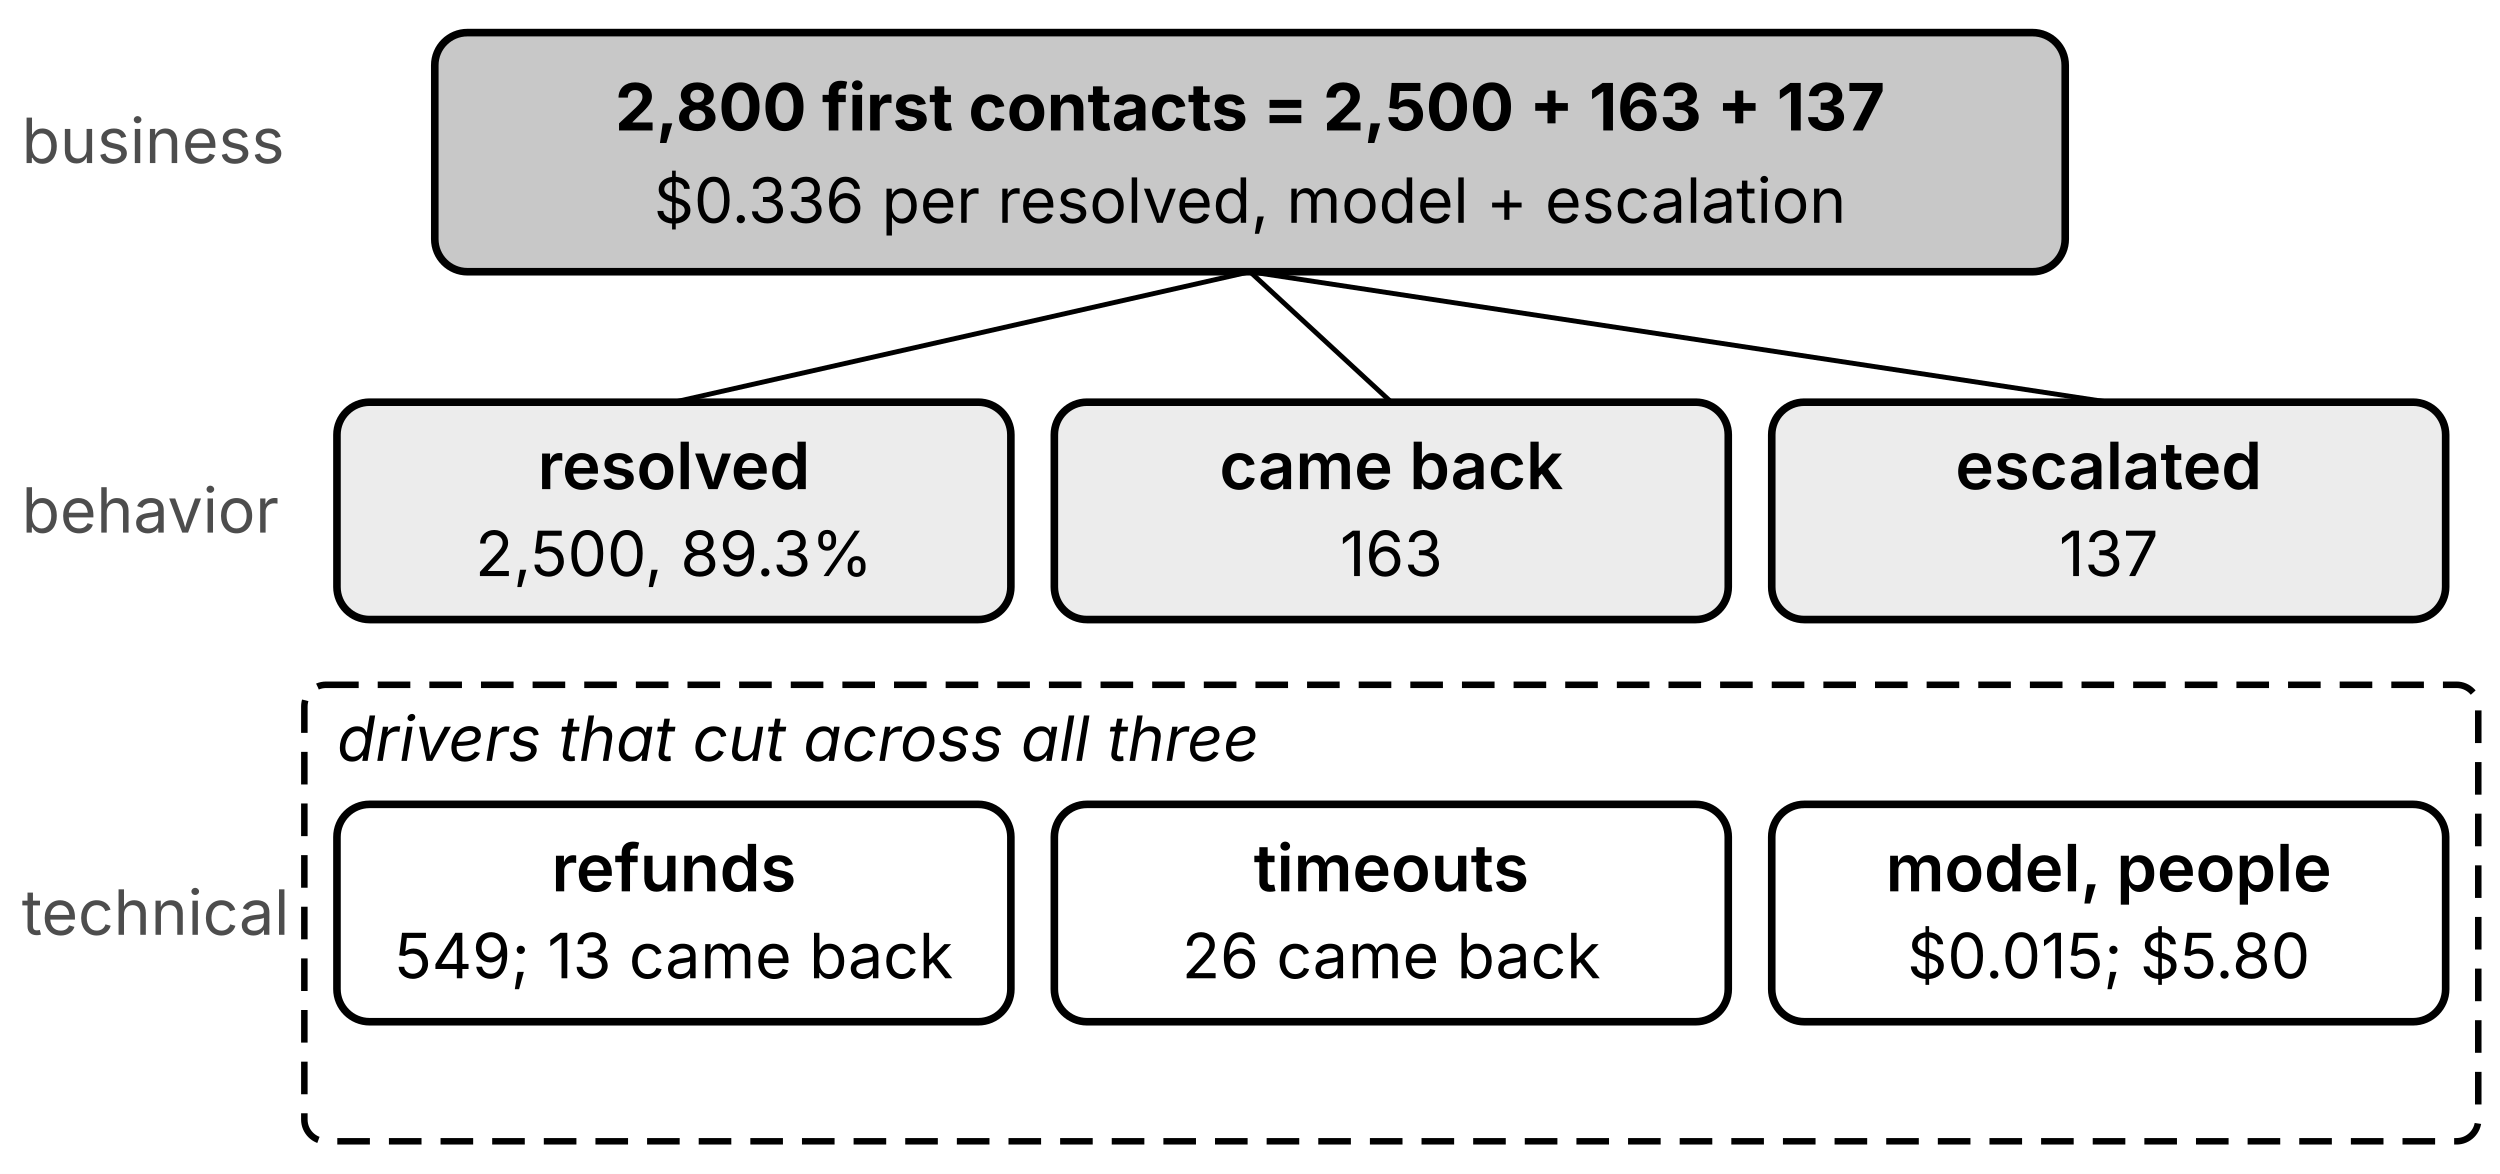
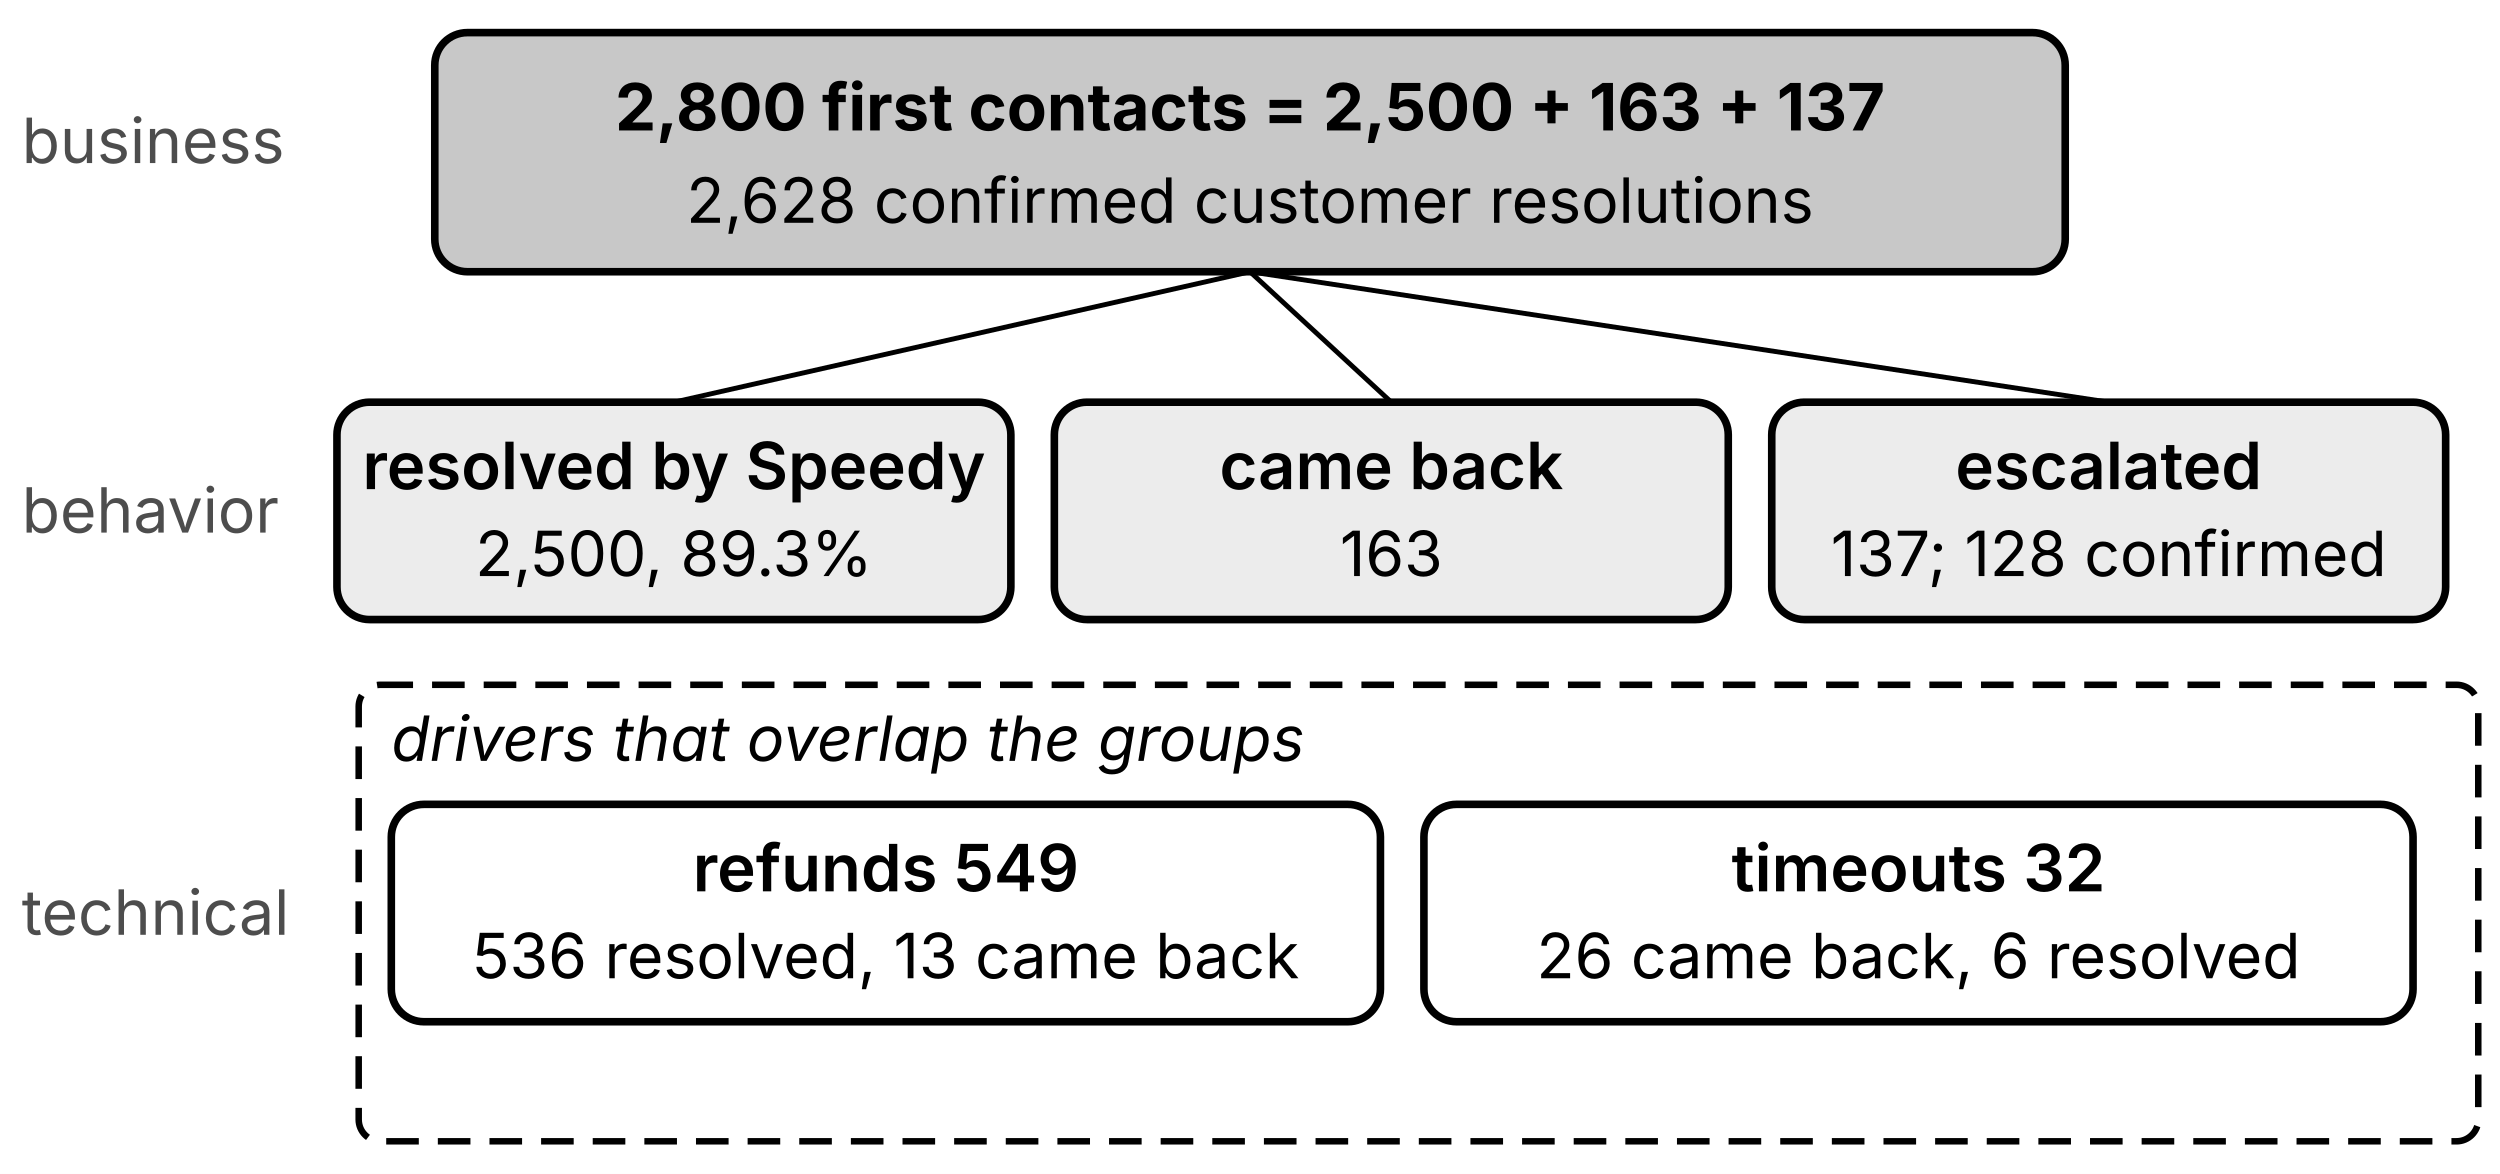
<svg xmlns="http://www.w3.org/2000/svg" width="4.6in" height="2.16in" viewBox="0 0 460 216">
  <defs>
    <marker id="call" viewBox="0 0 10 10" refX="9" refY="5" markerWidth="7" markerHeight="7" orient="auto-start-reverse">
      <path d="M0,0 L10,5 L0,10 z" fill="#000000" />
    </marker>
    <marker id="trace" viewBox="0 0 10 10" refX="9" refY="5" markerWidth="8" markerHeight="8" orient="auto-start-reverse">
      <path d="M1,1 L9,5 L1,9" fill="none" stroke="#000000" stroke-width="1.3" />
    </marker>
  </defs>
  <rect width="460" height="216" fill="#ffffff" />
  <rect x="80" y="6" width="300" height="44" rx="6" fill="#c8c8c8" stroke="#000000" stroke-width="1.4" />
  <text x="230" y="24.0" font-family="Inter, 'DejaVu Sans', sans-serif" font-size="12" font-weight="700" text-anchor="middle" fill="#000000">2,800 first contacts = 2,500 + 163 + 137</text>
-   <text x="230" y="41.0" font-family="Inter, 'DejaVu Sans', sans-serif" font-size="11.5" font-weight="400" text-anchor="middle" fill="#000000">$0.336 per resolved, model + escalation</text>
+   <text x="230" y="41.0" font-family="Inter, 'DejaVu Sans', sans-serif" font-size="11.5" font-weight="400" text-anchor="middle" fill="#000000">2,628 confirmed customer resolutions</text>
  <text x="4" y="30.0" font-family="Inter, 'DejaVu Sans', sans-serif" font-size="11.5" font-weight="400" text-anchor="start" fill="#4d4d4d">business</text>
  <path d="M230,50 L124,74" fill="none" stroke="#000000" stroke-width="0.9" />
  <rect x="62" y="74" width="124" height="40" rx="6" fill="#ececec" stroke="#000000" stroke-width="1.4" />
-   <text x="124" y="90.0" font-family="Inter, 'DejaVu Sans', sans-serif" font-size="12" font-weight="600" text-anchor="middle" fill="#000000">resolved</text>
+   <text x="124" y="90.0" font-family="Inter, 'DejaVu Sans', sans-serif" font-size="12" font-weight="600" text-anchor="middle" fill="#000000">resolved by Speedy</text>
  <text x="124" y="106.0" font-family="Inter, 'DejaVu Sans', sans-serif" font-size="11.5" font-weight="400" text-anchor="middle" fill="#000000">2,500, 89.3%</text>
  <path d="M230,50 L256,74" fill="none" stroke="#000000" stroke-width="0.9" />
  <rect x="194" y="74" width="124" height="40" rx="6" fill="#ececec" stroke="#000000" stroke-width="1.4" />
  <text x="256" y="90.0" font-family="Inter, 'DejaVu Sans', sans-serif" font-size="12" font-weight="600" text-anchor="middle" fill="#000000">came back</text>
  <text x="256" y="106.0" font-family="Inter, 'DejaVu Sans', sans-serif" font-size="11.5" font-weight="400" text-anchor="middle" fill="#000000">163</text>
  <path d="M230,50 L388,74" fill="none" stroke="#000000" stroke-width="0.9" />
  <rect x="326" y="74" width="124" height="40" rx="6" fill="#ececec" stroke="#000000" stroke-width="1.4" />
  <text x="388" y="90.0" font-family="Inter, 'DejaVu Sans', sans-serif" font-size="12" font-weight="600" text-anchor="middle" fill="#000000">escalated</text>
-   <text x="388" y="106.0" font-family="Inter, 'DejaVu Sans', sans-serif" font-size="11.5" font-weight="400" text-anchor="middle" fill="#000000">137</text>
+   <text x="388" y="106.0" font-family="Inter, 'DejaVu Sans', sans-serif" font-size="11.5" font-weight="400" text-anchor="middle" fill="#000000">137; 128 confirmed</text>
  <text x="4" y="98.0" font-family="Inter, 'DejaVu Sans', sans-serif" font-size="11.5" font-weight="400" text-anchor="start" fill="#4d4d4d">behavior</text>
-   <rect x="56" y="126" width="400" height="84" rx="4" fill="none" stroke="#000000" stroke-width="1.2" stroke-dasharray="6 3.5" />
-   <text x="62" y="140.0" font-family="Inter, 'DejaVu Sans', sans-serif" font-size="11.5" font-weight="400" text-anchor="start" font-style="italic" fill="#000000">drivers that cut across all three</text>
-   <rect x="62" y="148" width="124" height="40" rx="6" fill="#ffffff" stroke="#000000" stroke-width="1.4" />
-   <text x="124" y="164.0" font-family="Inter, 'DejaVu Sans', sans-serif" font-size="12" font-weight="600" text-anchor="middle" fill="#000000">refunds</text>
-   <text x="124" y="180.0" font-family="Inter, 'DejaVu Sans', sans-serif" font-size="11.5" font-weight="400" text-anchor="middle" fill="#000000">549; 13 came back</text>
-   <rect x="194" y="148" width="124" height="40" rx="6" fill="#ffffff" stroke="#000000" stroke-width="1.4" />
-   <text x="256" y="164.0" font-family="Inter, 'DejaVu Sans', sans-serif" font-size="12" font-weight="600" text-anchor="middle" fill="#000000">timeouts</text>
-   <text x="256" y="180.0" font-family="Inter, 'DejaVu Sans', sans-serif" font-size="11.5" font-weight="400" text-anchor="middle" fill="#000000">26 came back</text>
-   <rect x="326" y="148" width="124" height="40" rx="6" fill="#ffffff" stroke="#000000" stroke-width="1.4" />
-   <text x="388" y="164.0" font-family="Inter, 'DejaVu Sans', sans-serif" font-size="12" font-weight="600" text-anchor="middle" fill="#000000">model, people</text>
-   <text x="388" y="180.0" font-family="Inter, 'DejaVu Sans', sans-serif" font-size="11.5" font-weight="400" text-anchor="middle" fill="#000000">$0.015; $5.80</text>
+   <rect x="66" y="126" width="390" height="84" rx="4" fill="none" stroke="#000000" stroke-width="1.2" stroke-dasharray="6 3.5" />
+   <text x="72" y="140.0" font-family="Inter, 'DejaVu Sans', sans-serif" font-size="11.5" font-weight="400" text-anchor="start" font-style="italic" fill="#000000">drivers that overlap the groups</text>
+   <rect x="72" y="148" width="182" height="40" rx="6" fill="#ffffff" stroke="#000000" stroke-width="1.4" />
+   <text x="163" y="164.0" font-family="Inter, 'DejaVu Sans', sans-serif" font-size="12" font-weight="600" text-anchor="middle" fill="#000000">refunds 549</text>
+   <text x="163" y="180.0" font-family="Inter, 'DejaVu Sans', sans-serif" font-size="11.5" font-weight="400" text-anchor="middle" fill="#000000">536 resolved, 13 came back</text>
+   <rect x="262" y="148" width="182" height="40" rx="6" fill="#ffffff" stroke="#000000" stroke-width="1.4" />
+   <text x="353" y="164.0" font-family="Inter, 'DejaVu Sans', sans-serif" font-size="12" font-weight="600" text-anchor="middle" fill="#000000">timeouts 32</text>
+   <text x="353" y="180.0" font-family="Inter, 'DejaVu Sans', sans-serif" font-size="11.5" font-weight="400" text-anchor="middle" fill="#000000">26 came back, 6 resolved</text>
  <text x="4" y="172.0" font-family="Inter, 'DejaVu Sans', sans-serif" font-size="11.5" font-weight="400" text-anchor="start" fill="#4d4d4d">technical</text>
</svg>
